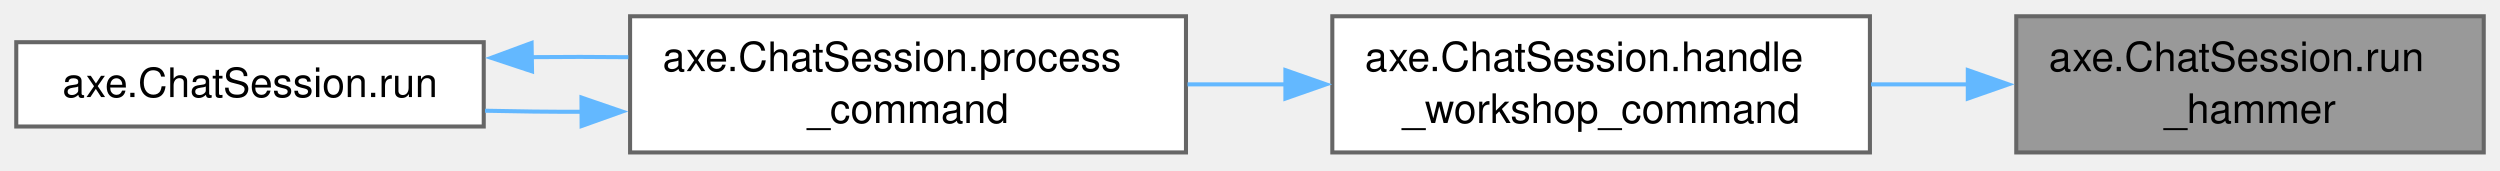
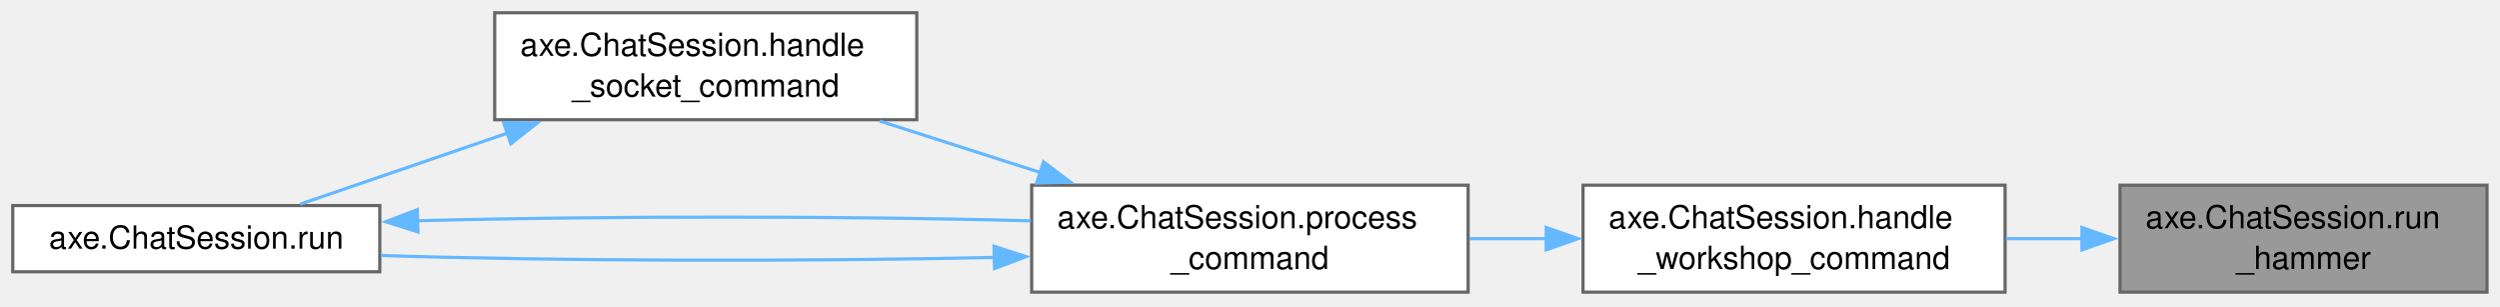
- <svg xmlns="http://www.w3.org/2000/svg" xmlns:xlink="http://www.w3.org/1999/xlink" width="615pt" height="42pt" viewBox="0.00 0.00 615.00 42.00">
-   <g id="graph0" class="graph" transform="scale(1 1) rotate(0) translate(4 37.5)">
+ <svg xmlns="http://www.w3.org/2000/svg" xmlns:xlink="http://www.w3.org/1999/xlink" width="783pt" height="96pt" viewBox="0.00 0.00 783.00 96.00">
+   <g id="graph0" class="graph" transform="scale(1 1) rotate(0) translate(4 91.5)">
    <g id="Node000001" class="node">
      <g id="a_Node000001">
        <a xlink:title=" ">
-           <polygon fill="#999999" stroke="#666666" points="607,-33.5 492,-33.5 492,0 607,0 607,-33.5" />
-           <text xml:space="preserve" text-anchor="start" x="500" y="-20" font-family="Helvetica,sans-Serif" font-size="10.00">axe.ChatSession.run</text>
-           <text xml:space="preserve" text-anchor="middle" x="549.5" y="-7.25" font-family="Helvetica,sans-Serif" font-size="10.00">_hammer</text>
+           <polygon fill="#999999" stroke="#666666" points="775.25,-33.5 660.25,-33.5 660.25,0 775.25,0 775.25,-33.5" />
+           <text xml:space="preserve" text-anchor="start" x="668.25" y="-20" font-family="Helvetica,sans-Serif" font-size="10.00">axe.ChatSession.run</text>
+           <text xml:space="preserve" text-anchor="middle" x="717.75" y="-7.25" font-family="Helvetica,sans-Serif" font-size="10.00">_hammer</text>
        </a>
      </g>
    </g>
    <g id="Node000002" class="node">
      <g id="a_Node000002">
        <a xlink:href="classaxe_1_1ChatSession.html#ad1395c2247996d061ec1a9cc47621bdf" target="_top" xlink:title=" ">
-           <polygon fill="white" stroke="#666666" points="456,-33.5 323.75,-33.5 323.75,0 456,0 456,-33.5" />
-           <text xml:space="preserve" text-anchor="start" x="331.75" y="-20" font-family="Helvetica,sans-Serif" font-size="10.00">axe.ChatSession.handle</text>
-           <text xml:space="preserve" text-anchor="middle" x="389.88" y="-7.25" font-family="Helvetica,sans-Serif" font-size="10.00">_workshop_command</text>
+           <polygon fill="white" stroke="#666666" points="624.25,-33.5 492,-33.5 492,0 624.25,0 624.25,-33.5" />
+           <text xml:space="preserve" text-anchor="start" x="500" y="-20" font-family="Helvetica,sans-Serif" font-size="10.00">axe.ChatSession.handle</text>
+           <text xml:space="preserve" text-anchor="middle" x="558.12" y="-7.25" font-family="Helvetica,sans-Serif" font-size="10.00">_workshop_command</text>
        </a>
      </g>
    </g>
    <g id="edge1_Node000001_Node000002" class="edge">
      <g id="a_edge1_Node000001_Node000002">
        <a xlink:title=" ">
-           <path fill="none" stroke="#63b8ff" d="M480.13,-16.75C472.21,-16.75 464.15,-16.75 456.27,-16.75" />
-           <polygon fill="#63b8ff" stroke="#63b8ff" points="480.08,-20.25 490.08,-16.75 480.08,-13.25 480.08,-20.25" />
+           <path fill="none" stroke="#63b8ff" d="M648.38,-16.75C640.46,-16.75 632.4,-16.75 624.52,-16.75" />
+           <polygon fill="#63b8ff" stroke="#63b8ff" points="648.33,-20.25 658.33,-16.75 648.33,-13.25 648.33,-20.25" />
        </a>
      </g>
    </g>
    <g id="Node000003" class="node">
      <g id="a_Node000003">
        <a xlink:href="classaxe_1_1ChatSession.html#aaa359a2981c69ef0b93b8b48e259e007" target="_top" xlink:title=" ">
-           <polygon fill="white" stroke="#666666" points="287.75,-33.5 151,-33.5 151,0 287.75,0 287.75,-33.5" />
-           <text xml:space="preserve" text-anchor="start" x="159" y="-20" font-family="Helvetica,sans-Serif" font-size="10.00">axe.ChatSession.process</text>
-           <text xml:space="preserve" text-anchor="middle" x="219.38" y="-7.25" font-family="Helvetica,sans-Serif" font-size="10.00">_command</text>
+           <polygon fill="white" stroke="#666666" points="456,-33.5 319.25,-33.5 319.25,0 456,0 456,-33.5" />
+           <text xml:space="preserve" text-anchor="start" x="327.25" y="-20" font-family="Helvetica,sans-Serif" font-size="10.00">axe.ChatSession.process</text>
+           <text xml:space="preserve" text-anchor="middle" x="387.62" y="-7.25" font-family="Helvetica,sans-Serif" font-size="10.00">_command</text>
        </a>
      </g>
    </g>
    <g id="edge2_Node000002_Node000003" class="edge">
      <g id="a_edge2_Node000002_Node000003">
        <a xlink:title=" ">
-           <path fill="none" stroke="#63b8ff" d="M312.39,-16.75C304.3,-16.75 296.11,-16.75 288.13,-16.75" />
-           <polygon fill="#63b8ff" stroke="#63b8ff" points="312.21,-20.25 322.21,-16.75 312.21,-13.25 312.21,-20.25" />
+           <path fill="none" stroke="#63b8ff" d="M480.64,-16.75C472.55,-16.75 464.36,-16.75 456.38,-16.75" />
+           <polygon fill="#63b8ff" stroke="#63b8ff" points="480.46,-20.25 490.46,-16.75 480.46,-13.25 480.46,-20.25" />
        </a>
      </g>
    </g>
    <g id="Node000004" class="node">
      <g id="a_Node000004">
+         <a xlink:href="classaxe_1_1ChatSession.html#a00f4c50861d88ce623a2c2db3ba0bd0b" target="_top" xlink:title=" ">
+           <polygon fill="white" stroke="#666666" points="283.25,-87.5 151,-87.5 151,-54 283.25,-54 283.25,-87.5" />
+           <text xml:space="preserve" text-anchor="start" x="159" y="-74" font-family="Helvetica,sans-Serif" font-size="10.00">axe.ChatSession.handle</text>
+           <text xml:space="preserve" text-anchor="middle" x="217.12" y="-61.25" font-family="Helvetica,sans-Serif" font-size="10.00">_socket_command</text>
+         </a>
+       </g>
+     </g>
+     <g id="edge3_Node000003_Node000004" class="edge">
+       <g id="a_edge3_Node000003_Node000004">
+         <a xlink:title=" ">
+           <path fill="none" stroke="#63b8ff" d="M322.09,-37.43C305.44,-42.77 287.7,-48.45 271.68,-53.59" />
+           <polygon fill="#63b8ff" stroke="#63b8ff" points="322.95,-40.83 331.41,-34.45 320.81,-34.17 322.95,-40.83" />
+         </a>
+       </g>
+     </g>
+     <g id="Node000005" class="node">
+       <g id="a_Node000005">
        <a xlink:href="classaxe_1_1ChatSession.html#a68cb42802ab49b009bbfc87e9d7e8f78" target="_top" xlink:title=" ">
          <polygon fill="white" stroke="#666666" points="115,-27.12 0,-27.12 0,-6.38 115,-6.38 115,-27.12" />
          <text xml:space="preserve" text-anchor="middle" x="57.5" y="-13.62" font-family="Helvetica,sans-Serif" font-size="10.00">axe.ChatSession.run</text>
        </a>
      </g>
    </g>
-     <g id="edge3_Node000003_Node000004" class="edge">
-       <g id="a_edge3_Node000003_Node000004">
+     <g id="edge6_Node000003_Node000005" class="edge">
+       <g id="a_edge6_Node000003_Node000005">
        <a xlink:title=" ">
-           <path fill="none" stroke="#63b8ff" d="M139.21,-10C131.15,-9.99 123.07,-10.08 115.31,-10.26" />
-           <polygon fill="#63b8ff" stroke="#63b8ff" points="139.04,-13.5 149.06,-10.06 139.08,-6.5 139.04,-13.5" />
+           <path fill="none" stroke="#63b8ff" d="M307.83,-10.89C248.49,-9.53 168.54,-9.73 115.34,-11.49" />
+           <polygon fill="#63b8ff" stroke="#63b8ff" points="307.44,-14.38 317.52,-11.13 307.61,-7.38 307.44,-14.38" />
        </a>
      </g>
    </g>
-     <g id="edge4_Node000004_Node000003" class="edge">
-       <g id="a_edge4_Node000004_Node000003">
+     <g id="edge4_Node000004_Node000005" class="edge">
+       <g id="a_edge4_Node000004_Node000005">
        <a xlink:title=" ">
-           <path fill="none" stroke="#63b8ff" d="M126.73,-23.44C134.63,-23.52 142.68,-23.52 150.57,-23.43" />
-           <polygon fill="#63b8ff" stroke="#63b8ff" points="126.88,-19.94 116.83,-23.27 126.77,-26.94 126.88,-19.94" />
+           <path fill="none" stroke="#63b8ff" d="M155.1,-49.84C132.88,-42.23 108.66,-33.93 90.03,-27.55" />
+           <polygon fill="#63b8ff" stroke="#63b8ff" points="153.79,-53.1 164.39,-53.03 156.06,-46.47 153.79,-53.1" />
+         </a>
+       </g>
+     </g>
+     <g id="edge5_Node000005_Node000003" class="edge">
+       <g id="a_edge5_Node000005_Node000003">
+         <a xlink:title=" ">
+           <path fill="none" stroke="#63b8ff" d="M126.65,-22.35C183.06,-23.89 262.78,-23.88 319.04,-22.33" />
+           <polygon fill="#63b8ff" stroke="#63b8ff" points="126.96,-18.85 116.86,-22.05 126.75,-25.85 126.96,-18.85" />
        </a>
      </g>
    </g>
  </g>
</svg>
